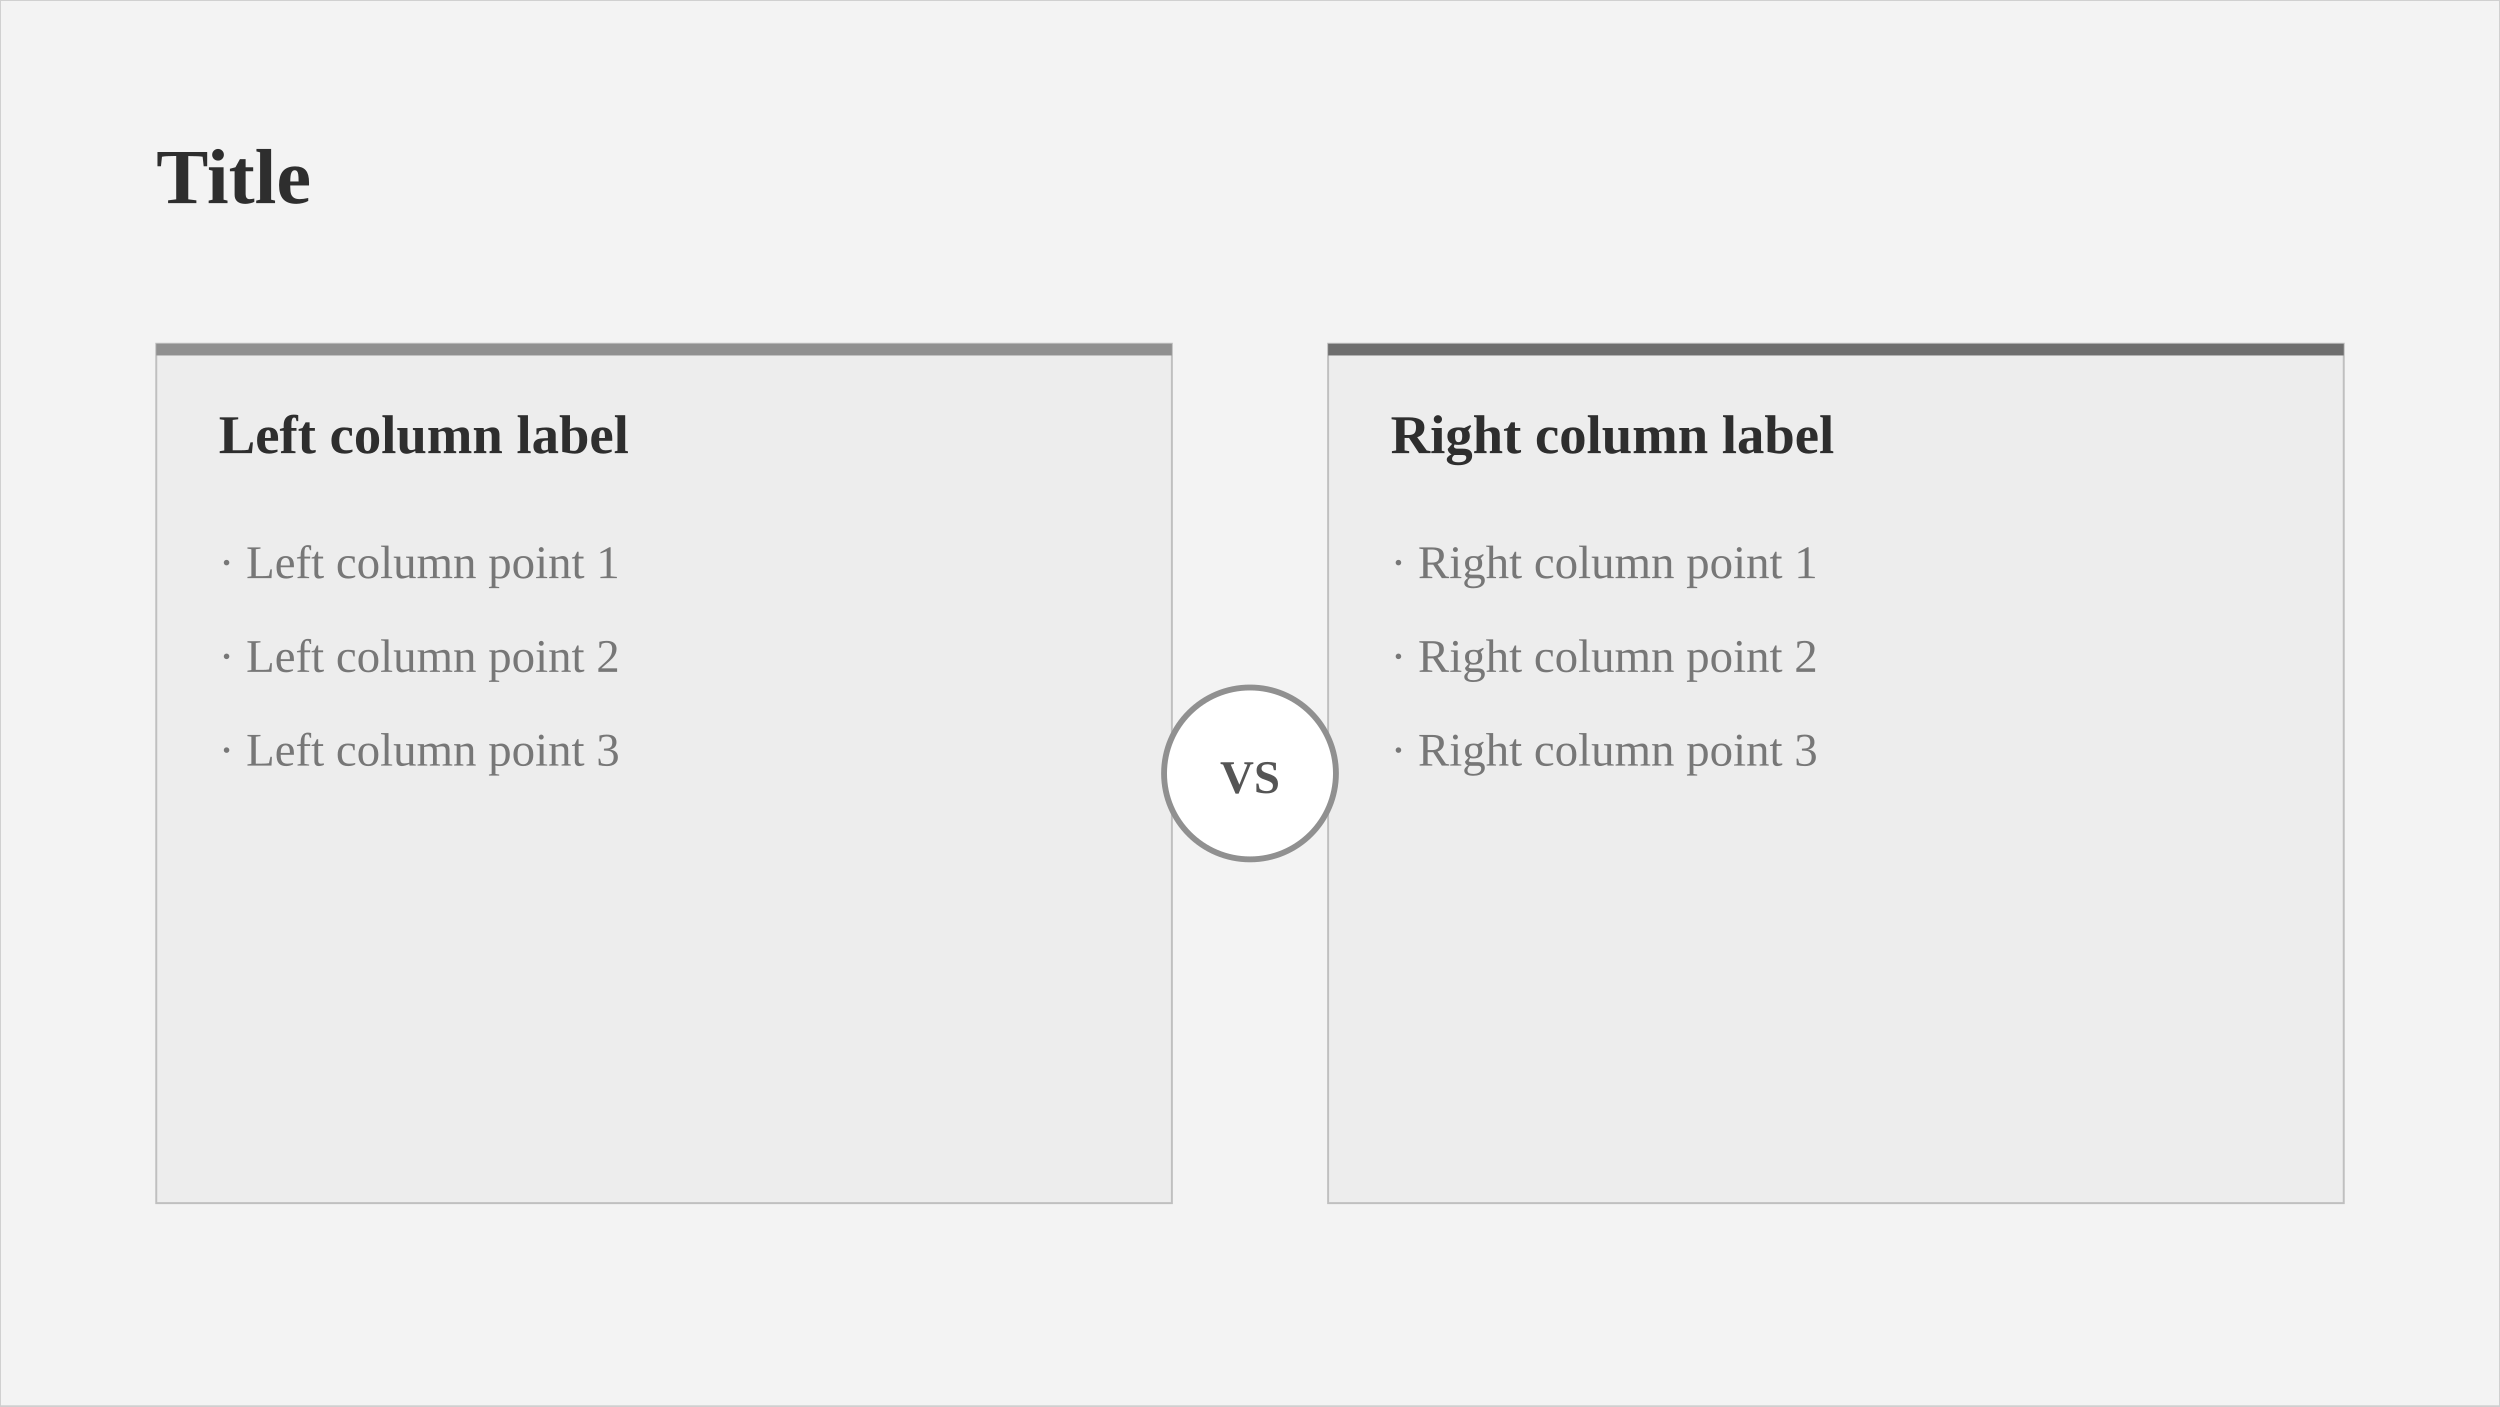
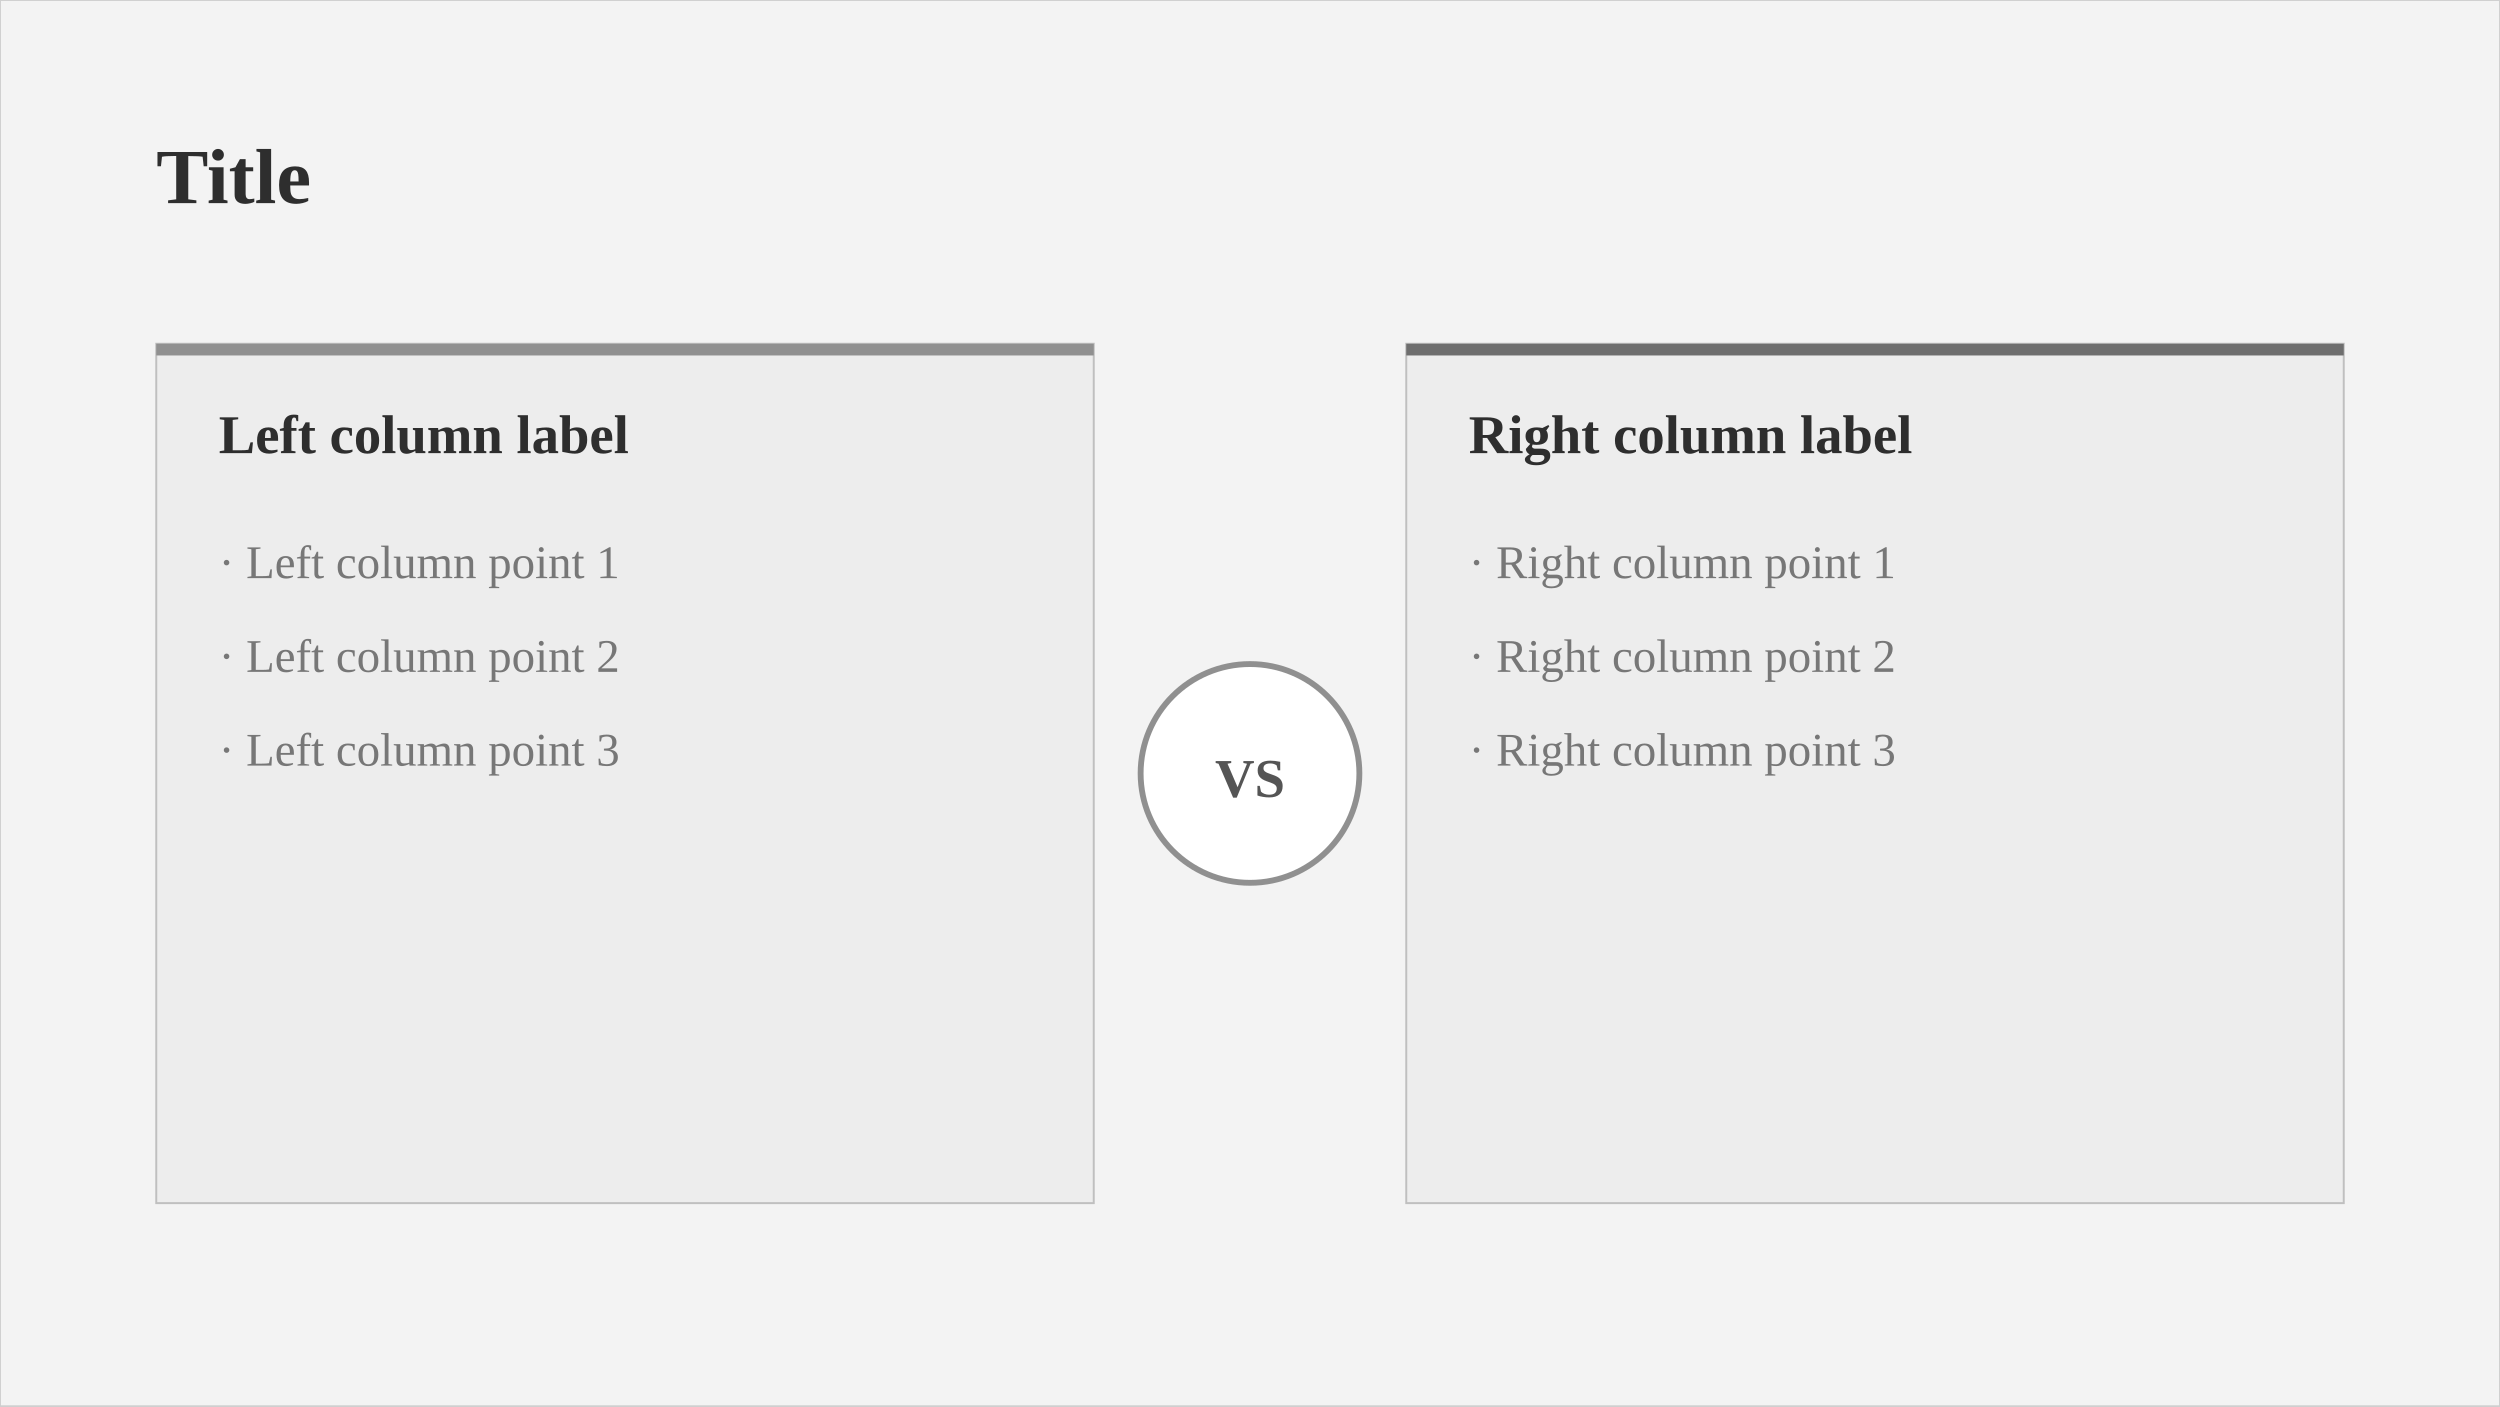
<svg xmlns="http://www.w3.org/2000/svg" viewBox="0 0 1280 720">
  <rect x="0" y="0" width="1280" height="720" fill="#F3F3F3" stroke="#CFCFCF" />
  <text x="80" y="104" font-size="40" fill="#2E2E2E" font-weight="700">Title</text>
-   <rect x="80" y="176" width="520" height="440" fill="#EDEDED" stroke="#BFBFBF" />
-   <rect x="80" y="176" width="520" height="6" fill="#909090" />
+   <rect x="80" y="176" width="480" height="440" fill="#EDEDED" stroke="#BFBFBF" />
+   <rect x="80" y="176" width="480" height="6" fill="#909090" />
  <text x="112" y="232" font-size="28" fill="#2E2E2E" font-weight="700">Left column label</text>
  <text x="112" y="296" font-size="24" fill="#777777">· Left column point 1</text>
  <text x="112" y="344" font-size="24" fill="#777777">· Left column point 2</text>
  <text x="112" y="392" font-size="24" fill="#777777">· Left column point 3</text>
-   <rect x="680" y="176" width="520" height="440" fill="#EDEDED" stroke="#BFBFBF" />
-   <rect x="680" y="176" width="520" height="6" fill="#6E6E6E" />
-   <text x="712" y="232" font-size="28" fill="#2E2E2E" font-weight="700">Right column label</text>
-   <text x="712" y="296" font-size="24" fill="#777777">· Right column point 1</text>
-   <text x="712" y="344" font-size="24" fill="#777777">· Right column point 2</text>
-   <text x="712" y="392" font-size="24" fill="#777777">· Right column point 3</text>
-   <ellipse cx="640" cy="396" rx="44" ry="44" fill="#FFFFFF" stroke="#909090" stroke-width="3" />
-   <text x="640" y="406" font-size="24" fill="#555555" font-weight="700" text-anchor="middle">VS</text>
+   <rect x="720" y="176" width="480" height="440" fill="#EDEDED" stroke="#BFBFBF" />
+   <rect x="720" y="176" width="480" height="6" fill="#6E6E6E" />
+   <text x="752" y="232" font-size="28" fill="#2E2E2E" font-weight="700">Right column label</text>
+   <text x="752" y="296" font-size="24" fill="#777777">· Right column point 1</text>
+   <text x="752" y="344" font-size="24" fill="#777777">· Right column point 2</text>
+   <text x="752" y="392" font-size="24" fill="#777777">· Right column point 3</text>
+   <ellipse cx="640" cy="396" rx="56" ry="56" fill="#FFFFFF" stroke="#909090" stroke-width="3" />
+   <text x="640" y="408" font-size="28" fill="#555555" font-weight="700" text-anchor="middle">VS</text>
</svg>
